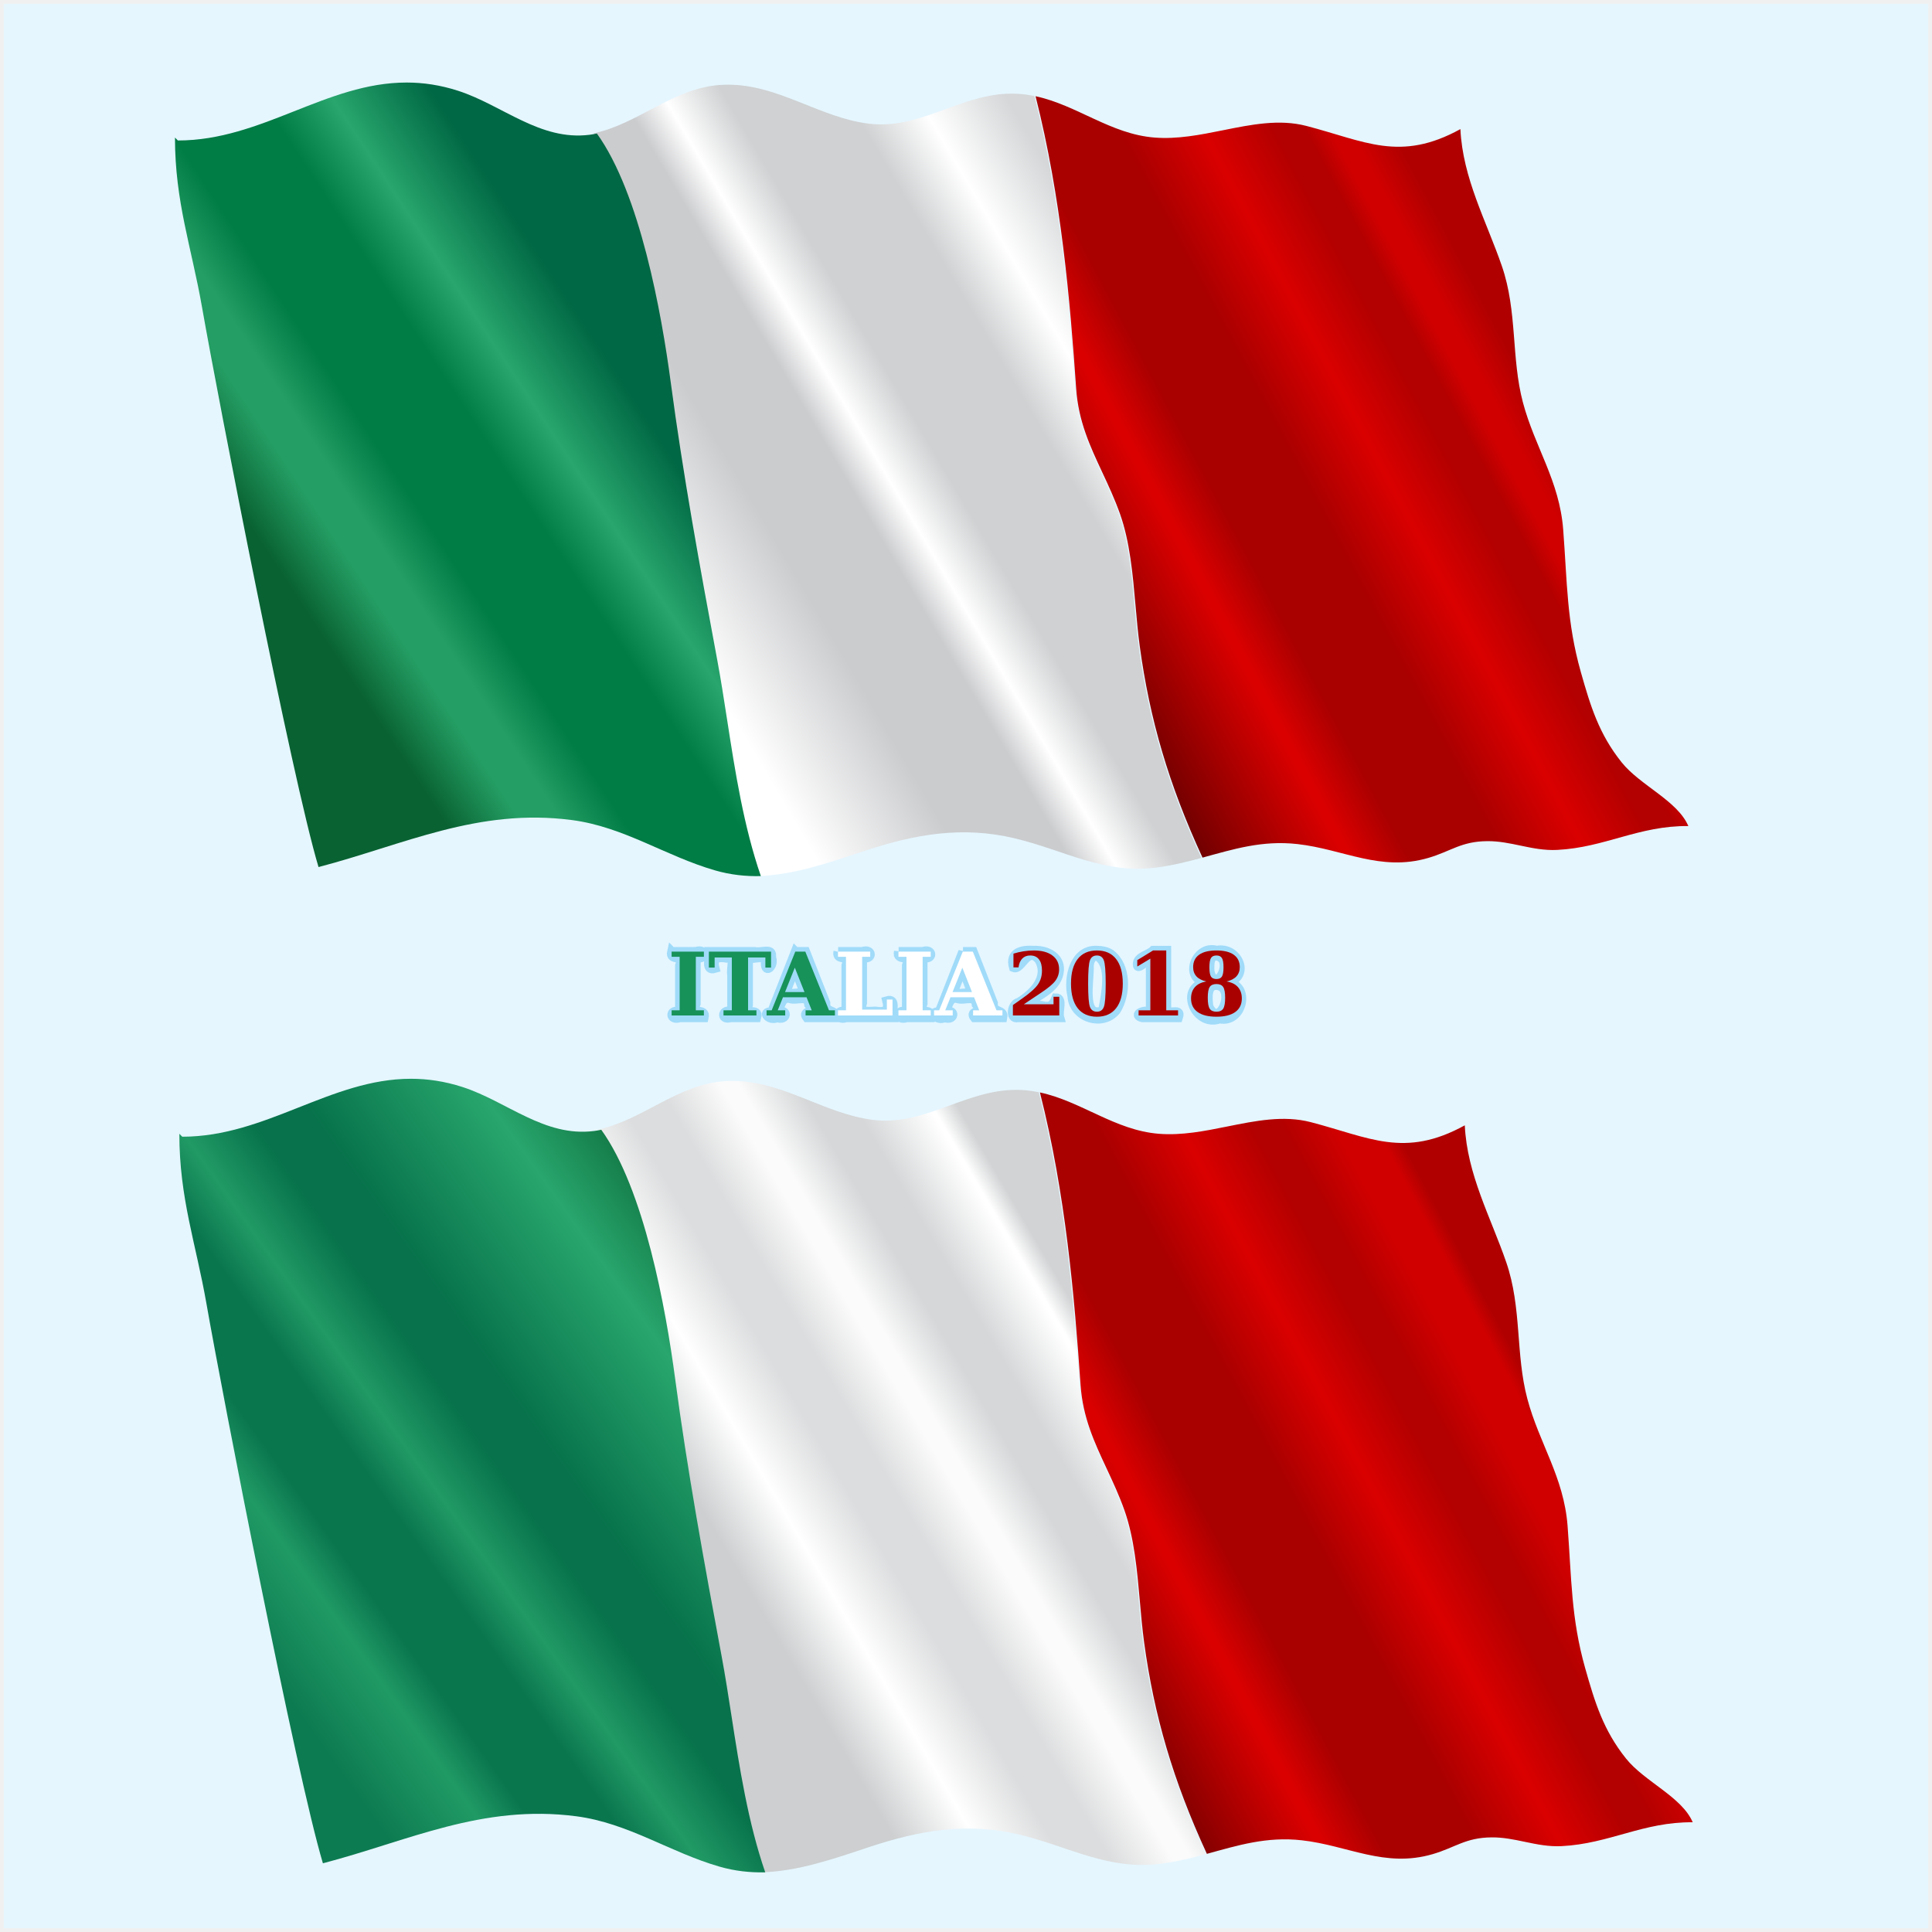
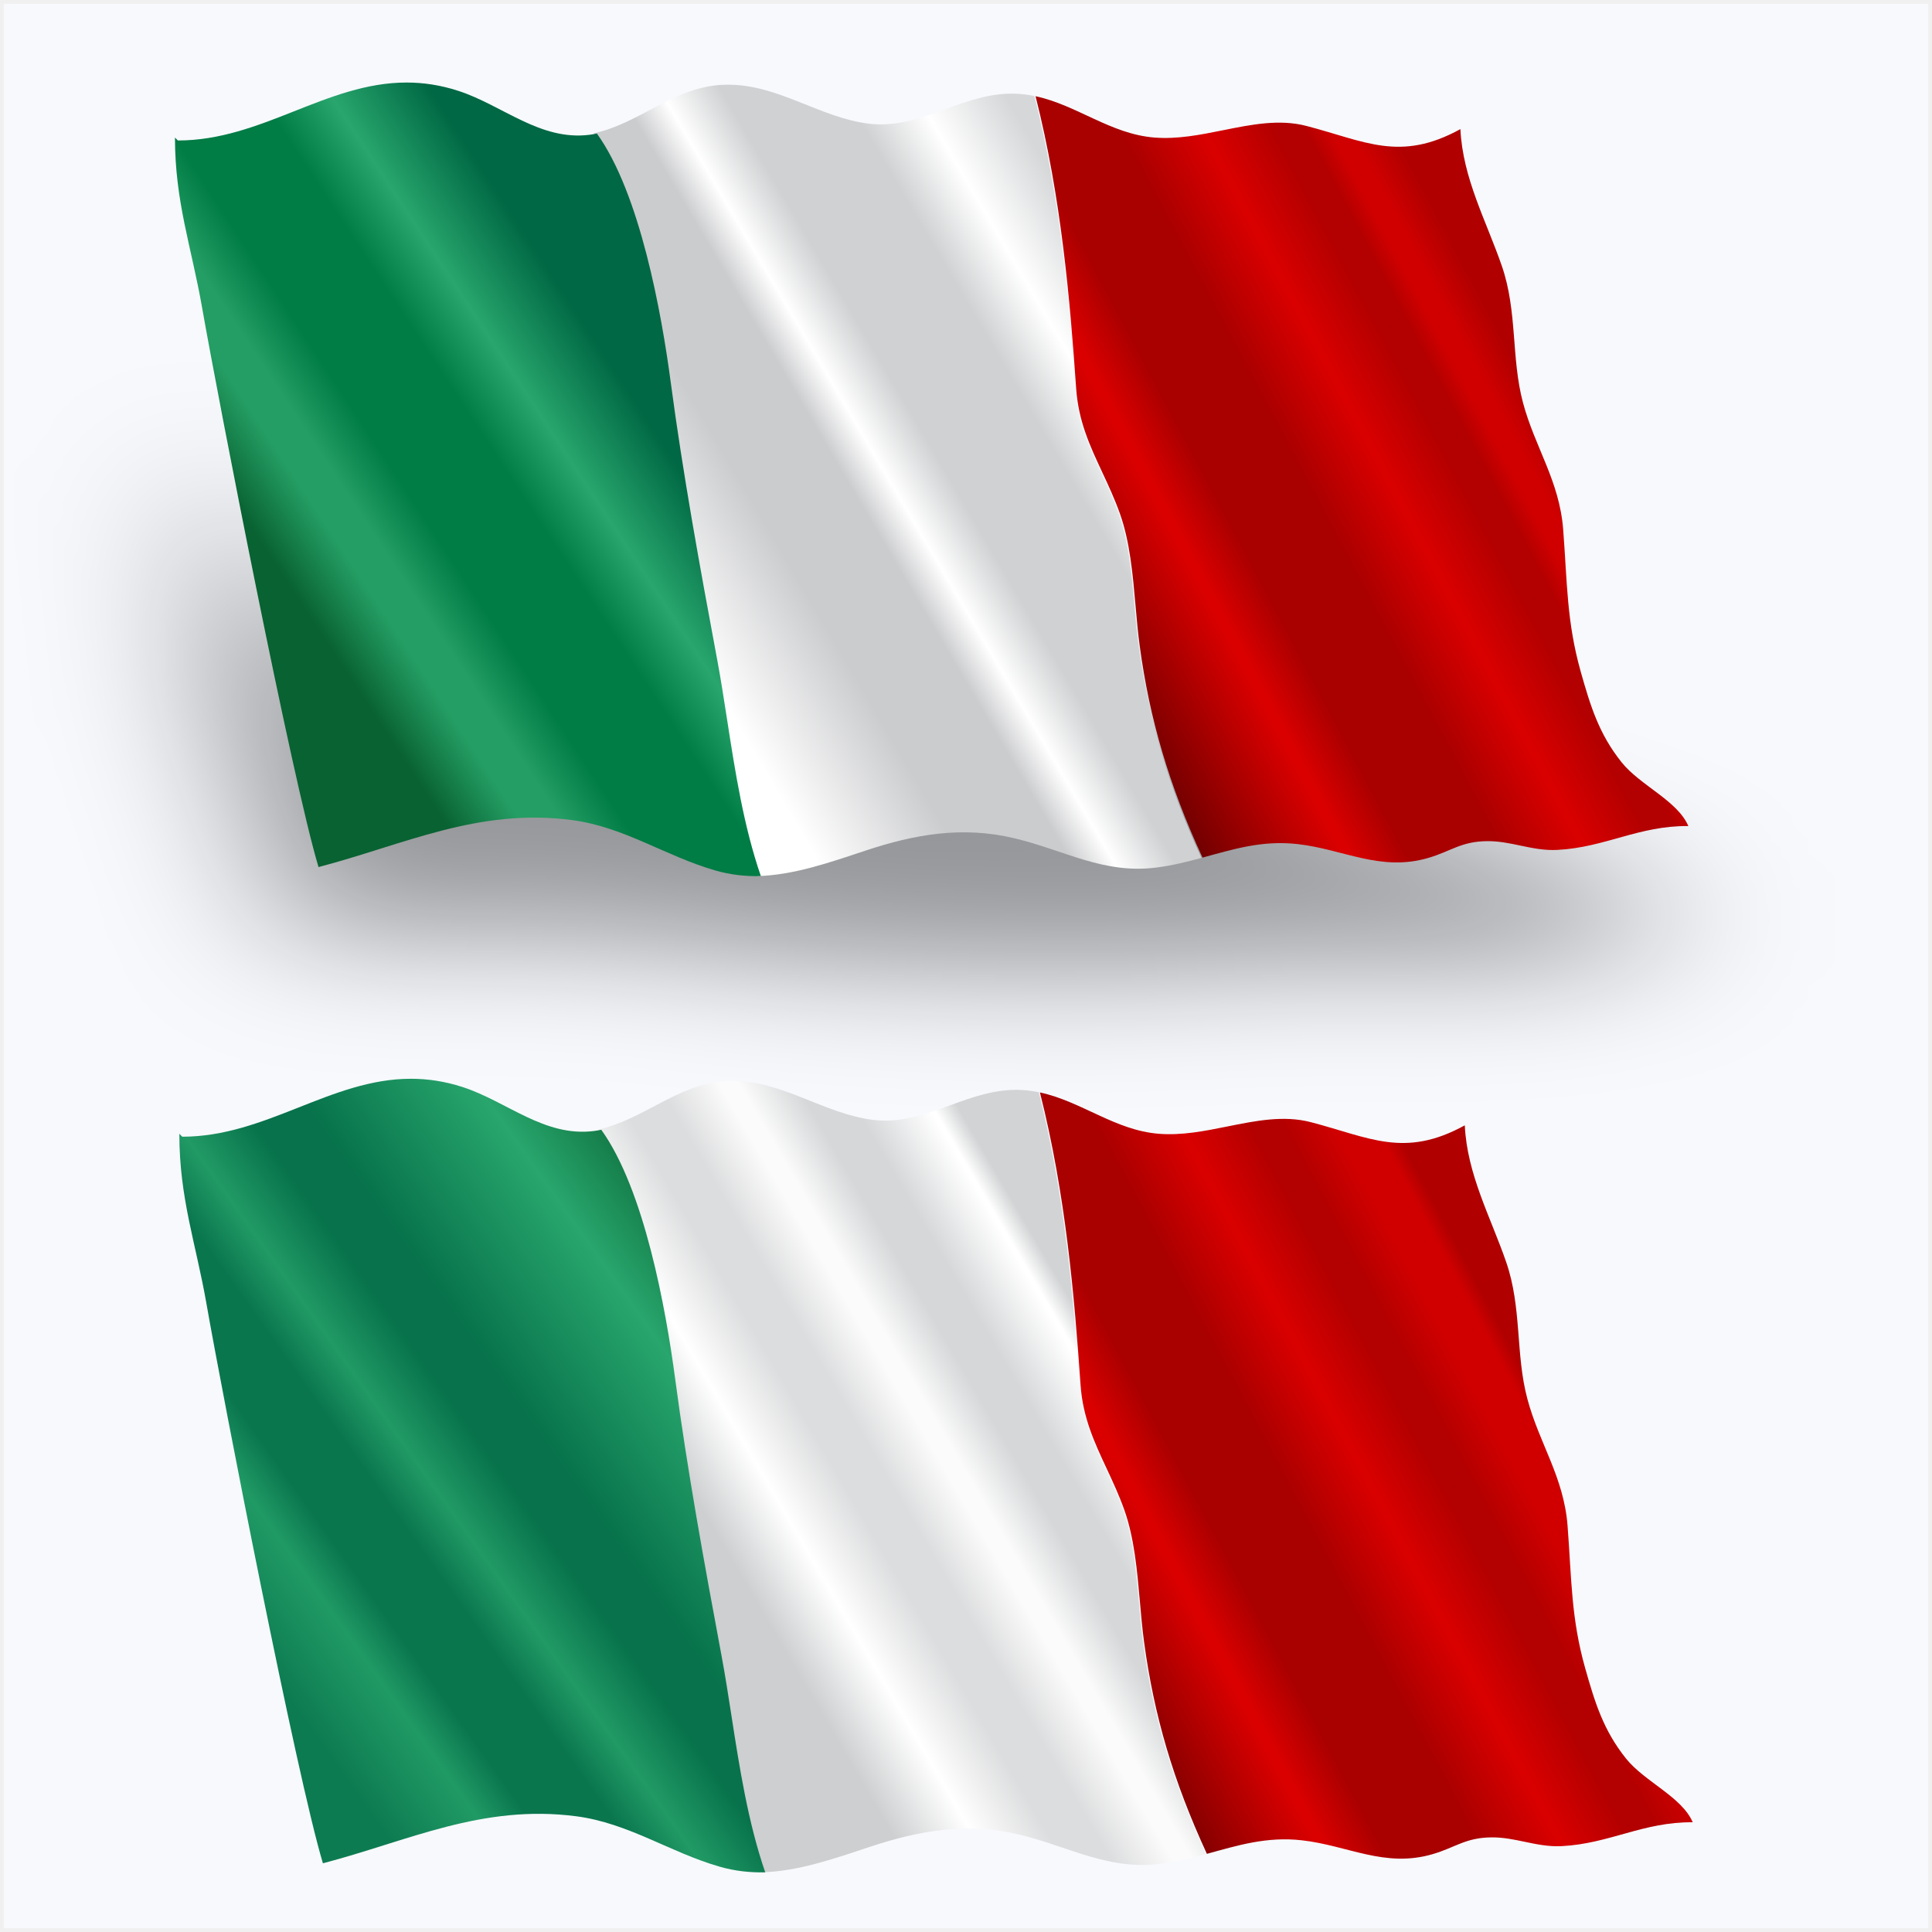
<svg xmlns="http://www.w3.org/2000/svg" width="512" height="512" viewBox="0 0 512 512" id="svg2" version="1.1">
  <defs id="defs4">
    <linearGradient x1="0" y1="0" x2="1" y2="0" gradientUnits="userSpaceOnUse" gradientTransform="matrix(129.1782,-68.56755,68.56755,129.1782,278.6913,970.8424)" spreadMethod="pad" id="linearGradient254">
      <stop style="stop-opacity:1;stop-color:#6d0000" offset="0" id="stop228" />
      <stop style="stop-opacity:1;stop-color:#db0000" offset="0.241" id="stop230" />
      <stop style="stop-opacity:1;stop-color:#db0000" offset="0.248" id="stop232" />
      <stop style="stop-opacity:1;stop-color:#a90000" offset="0.342" id="stop234" />
      <stop style="stop-opacity:1;stop-color:#a90000" offset="0.462" id="stop236" />
      <stop style="stop-opacity:1;stop-color:#a90000" offset="0.492" id="stop238" />
      <stop style="stop-opacity:1;stop-color:#da0000" offset="0.629" id="stop240" />
      <stop style="stop-opacity:1;stop-color:#b30000" offset="0.745" id="stop242" />
      <stop style="stop-opacity:1;stop-color:#b30000" offset="0.792" id="stop244" />
      <stop style="stop-opacity:1;stop-color:#d00000" offset="0.874" id="stop246" />
      <stop style="stop-opacity:1;stop-color:#d00000" offset="0.941" id="stop248" />
      <stop style="stop-opacity:1;stop-color:#b10000" offset="0.97" id="stop250" />
      <stop style="stop-opacity:1;stop-color:#b10000" offset="1" id="stop252" />
    </linearGradient>
    <linearGradient x1="0" y1="0" x2="1" y2="0" gradientUnits="userSpaceOnUse" gradientTransform="matrix(-144.7185,102.9601,-102.9601,-144.7185,212.5864,876.4908)" spreadMethod="pad" id="linearGradient212">
      <stop style="stop-opacity:1;stop-color:#006844" offset="0" id="stop182" />
      <stop style="stop-opacity:1;stop-color:#006844" offset="0.001" id="stop184" />
      <stop style="stop-opacity:1;stop-color:#0f703e" offset="0.083" id="stop186" />
      <stop style="stop-opacity:1;stop-color:#0f703e" offset="0.084" id="stop188" />
      <stop style="stop-opacity:1;stop-color:#28a66d" offset="0.236" id="stop190" />
      <stop style="stop-opacity:1;stop-color:#07724b" offset="0.464" id="stop192" />
      <stop style="stop-opacity:1;stop-color:#07724b" offset="0.465" id="stop194" />
      <stop style="stop-opacity:1;stop-color:#07724b" offset="0.54" id="stop196" />
      <stop style="stop-opacity:1;stop-color:#219a65" offset="0.637" id="stop198" />
      <stop style="stop-opacity:1;stop-color:#0a764e" offset="0.707" id="stop200" />
      <stop style="stop-opacity:1;stop-color:#0a764e" offset="0.796" id="stop202" />
      <stop style="stop-opacity:1;stop-color:#0a764e" offset="0.808" id="stop204" />
      <stop style="stop-opacity:1;stop-color:#209a65" offset="0.871" id="stop206" />
      <stop style="stop-opacity:1;stop-color:#0d7b51" offset="0.999" id="stop208" />
      <stop style="stop-opacity:1;stop-color:#0d7b51" offset="1" id="stop210" />
    </linearGradient>
    <linearGradient x1="0" y1="0" x2="1" y2="0" gradientUnits="userSpaceOnUse" gradientTransform="matrix(130.2519,-75.72783,75.72783,130.2519,183.1912,968.1768)" spreadMethod="pad" id="linearGradient166">
      <stop style="stop-opacity:1;stop-color:#cdcfd0" offset="0" id="stop140" />
      <stop style="stop-opacity:1;stop-color:#cdcfd0" offset="0.109" id="stop142" />
      <stop style="stop-opacity:1;stop-color:#ffffff" offset="0.232" id="stop144" />
      <stop style="stop-opacity:1;stop-color:#dcddde" offset="0.347" id="stop146" />
      <stop style="stop-opacity:1;stop-color:#dcddde" offset="0.419" id="stop148" />
      <stop style="stop-opacity:1;stop-color:#fbfbfb" offset="0.514" id="stop150" />
      <stop style="stop-opacity:1;stop-color:#fbfbfb" offset="0.543" id="stop152" />
      <stop style="stop-opacity:1;stop-color:#d5d7d8" offset="0.631" id="stop154" />
      <stop style="stop-opacity:1;stop-color:#d5d7d8" offset="0.699" id="stop156" />
      <stop style="stop-opacity:1;stop-color:#ffffff" offset="0.812" id="stop158" />
      <stop style="stop-opacity:1;stop-color:#ffffff" offset="0.817" id="stop160" />
      <stop style="stop-opacity:1;stop-color:#d1d3d4" offset="0.856" id="stop162" />
      <stop style="stop-opacity:1;stop-color:#d1d3d4" offset="1" id="stop164" />
    </linearGradient>
    <linearGradient x1="0" y1="0" x2="1" y2="0" gradientUnits="userSpaceOnUse" gradientTransform="matrix(129.1773,-68.56711,68.56711,129.1773,283.1136,703.87)" spreadMethod="pad" id="linearGradient124">
      <stop style="stop-opacity:1;stop-color:#6d0000" offset="0" id="stop98" />
      <stop style="stop-opacity:1;stop-color:#db0000" offset="0.241" id="stop100" />
      <stop style="stop-opacity:1;stop-color:#db0000" offset="0.248" id="stop102" />
      <stop style="stop-opacity:1;stop-color:#a90000" offset="0.342" id="stop104" />
      <stop style="stop-opacity:1;stop-color:#a90000" offset="0.462" id="stop106" />
      <stop style="stop-opacity:1;stop-color:#a90000" offset="0.492" id="stop108" />
      <stop style="stop-opacity:1;stop-color:#da0000" offset="0.629" id="stop110" />
      <stop style="stop-opacity:1;stop-color:#b30000" offset="0.745" id="stop112" />
      <stop style="stop-opacity:1;stop-color:#b30000" offset="0.792" id="stop114" />
      <stop style="stop-opacity:1;stop-color:#d00000" offset="0.832" id="stop116" />
      <stop style="stop-opacity:1;stop-color:#d00000" offset="0.866" id="stop118" />
      <stop style="stop-opacity:1;stop-color:#b10000" offset="0.931" id="stop120" />
      <stop style="stop-opacity:1;stop-color:#b10000" offset="1" id="stop122" />
    </linearGradient>
    <linearGradient x1="0" y1="0" x2="1" y2="0" gradientUnits="userSpaceOnUse" gradientTransform="matrix(-91.98293,60.50248,-60.50248,-91.98293,173.3302,642.2325)" spreadMethod="pad" id="linearGradient82">
      <stop style="stop-opacity:1;stop-color:#006844" offset="0" id="stop64" />
      <stop style="stop-opacity:1;stop-color:#006844" offset="0.058" id="stop66" />
      <stop style="stop-opacity:1;stop-color:#28a66d" offset="0.269" id="stop68" />
      <stop style="stop-opacity:1;stop-color:#007c45" offset="0.413" id="stop70" />
      <stop style="stop-opacity:1;stop-color:#007c45" offset="0.532" id="stop72" />
      <stop style="stop-opacity:1;stop-color:#007c45" offset="0.638" id="stop74" />
      <stop style="stop-opacity:1;stop-color:#249e64" offset="0.763" id="stop76" />
      <stop style="stop-opacity:1;stop-color:#249e64" offset="0.846" id="stop78" />
      <stop style="stop-opacity:1;stop-color:#096232" offset="1" id="stop80" />
    </linearGradient>
    <linearGradient x1="0" y1="0" x2="1" y2="0" gradientUnits="userSpaceOnUse" gradientTransform="matrix(196.8137,-114.4266,114.4266,196.8137,122.0828,739.0203)" spreadMethod="pad" id="linearGradient48">
      <stop style="stop-opacity:1;stop-color:#ffffff" offset="0" id="stop24" />
      <stop style="stop-opacity:1;stop-color:#ffffff" offset="0.291" id="stop26" />
      <stop style="stop-opacity:1;stop-color:#cbccce" offset="0.439" id="stop28" />
      <stop style="stop-opacity:1;stop-color:#cbccce" offset="0.456" id="stop30" />
      <stop style="stop-opacity:1;stop-color:#cbccce" offset="0.546" id="stop32" />
      <stop style="stop-opacity:1;stop-color:#ffffff" offset="0.589" id="stop34" />
      <stop style="stop-opacity:1;stop-color:#cfd1d2" offset="0.651" id="stop36" />
      <stop style="stop-opacity:1;stop-color:#cfd1d2" offset="0.726" id="stop38" />
      <stop style="stop-opacity:1;stop-color:#cfd1d2" offset="0.772" id="stop40" />
      <stop style="stop-opacity:1;stop-color:#ffffff" offset="0.844" id="stop42" />
      <stop style="stop-opacity:1;stop-color:#d5d7d8" offset="0.934" id="stop44" />
      <stop style="stop-opacity:1;stop-color:#d5d7d8" offset="1" id="stop46" />
    </linearGradient>
+     <filter style="color-interpolation-filters:sRGB" id="filter1087" x="-0.132" width="1.263" y="-0.285" height="1.57">
+       <feGaussianBlur stdDeviation="21.593" id="feGaussianBlur1089" />
+     </filter>
  </defs>
  <g id="layer1" transform="translate(0,-540.3622)">
-     <path style="opacity:1;fill:#e5f6ff;fill-opacity:0.989;stroke:none;stroke-width:4.751;stroke-linecap:round;stroke-linejoin:bevel;stroke-miterlimit:4;stroke-dasharray:none;stroke-opacity:0.981;paint-order:stroke markers fill" d="M 1,541.362 H 511 v 510 H 1 Z" id="rect1404" />
+     <path style="opacity:1;fill:#f7f9fd;fill-opacity:0.989;stroke:none;stroke-width:4.751;stroke-linecap:round;stroke-linejoin:bevel;stroke-miterlimit:4;stroke-dasharray:none;stroke-opacity:0.981;paint-order:stroke markers fill" d="M 1,541.362 H 511 v 510 H 1 Z" id="rect1404" />
+     <path style="fill:#000000;fill-opacity:0.396;stroke:none;stroke-width:1.233px;stroke-linecap:butt;stroke-linejoin:miter;stroke-opacity:0.044;filter:url(#filter1087)" d="m 77.129,771.968 c 15.311,-3.157 80.929,-4.209 105.719,2.104 24.789,6.313 117.232,9.973 139.105,5.764 21.873,-4.209 62.854,1.602 76.707,-0.503 13.853,-2.104 61.114,-6.498 37.184,-22.097 -23.93,-15.599 -67.077,-26.306 -87.491,-37.88 -20.415,-11.575 -113.508,-48.816 -139.257,-50.507 -25.749,-1.69 -93.324,21.045 -100.615,21.045 -7.291,0 -13.853,-17.888 -26.976,-31.567 -13.124,-13.679 -34.94,-66.944 -32.752,-57.473 2.187,9.47 6.391,70.183 8.692,95.302 6.562,7.366 19.686,75.812 19.686,75.812 z" id="path913" transform="matrix(1.005188,0,0,0.7668487,-0.2088198,197.961)" />
    <path d="m 190.663,562.89 c -12.346,0.911 -21.615,10.33 -33.325,12.803 v 0 c 11.392,15.965 17.08,47.416 19.56,66.076 v 0 c 3.202,24.095 7.654,48.521 12.317,73.51 v 0 c 0.944,5.059 1.761,10.324 2.623,15.9 v 0 c 2.087,13.467 4.381,28.196 8.944,41.357 v 0 c 9.643,-0.284 19.047,-3.585 28.564,-6.745 v 0 c 13.095,-4.35 25.686,-6.56 39.458,-3.287 v 0 c 13.33,3.168 23.721,9.637 37.911,7.735 v 0 c 4.133,-0.555 7.957,-1.512 11.679,-2.522 v 0 c -8.944,-19.394 -13.989,-36.619 -16.637,-56.088 v 0 c -0.478,-3.52 -0.806,-7.243 -1.124,-10.842 v 0 c -0.728,-8.251 -1.48,-16.784 -4.09,-24.139 v 0 c -1.397,-3.936 -3.072,-7.52 -4.69,-10.986 v 0 c -3.262,-6.984 -6.342,-13.579 -6.946,-22.298 v 0 c -1.63,-23.547 -3.952,-50.653 -10.785,-77.558 v 0 c -1.473,-0.3 -2.98,-0.515 -4.543,-0.595 v 0 c -6.83,-0.346 -12.888,1.848 -18.899,4.041 v 0 c -6.589,2.405 -13.123,4.811 -20.56,3.868 v 0 c -13.006,-1.648 -23.732,-10.313 -37.179,-10.313 v 0 c -0.75,0 -1.508,0.026 -2.277,0.083" style="fill:url(#linearGradient48);stroke:none;stroke-width:1.004" id="path50" />
    <path d="m 47.141,577.59 -0.772,-0.774 c 0,17.068 4.37,29.016 7.154,44.874 v 0 c 4.371,24.904 23.814,124.87 30.891,148.453 v 0 c 22.552,-5.889 42.209,-15.73 67.157,-12.455 v 0 c 13.843,1.818 24.792,9.548 37.948,13.344 v 0 c 4.098,1.182 8.127,1.598 12.116,1.507 v 0 c -4.549,-13.16 -6.841,-27.866 -8.923,-41.317 v 0 c -0.865,-5.572 -1.678,-10.836 -2.623,-15.89 v 0 c -4.663,-24.993 -9.115,-49.423 -12.319,-73.525 v 0 c -2.483,-18.68 -8.182,-50.197 -19.588,-66.059 v 0 c -0.645,0.128 -1.291,0.25 -1.95,0.333 v 0 c -13.106,1.659 -23.069,-7.845 -34.776,-11.643 v 0 c -4.798,-1.557 -9.342,-2.203 -13.708,-2.203 v 0 c -21.286,-0.003 -38.377,15.356 -60.607,15.356" style="fill:url(#linearGradient82);stroke:none;stroke-width:1.004" id="path84" />
    <path d="m 285.196,643.342 c 0.6,8.666 3.669,15.238 6.919,22.197 v 0 c 1.623,3.472 3.298,7.062 4.7,11.011 v 0 c 2.622,7.391 3.376,15.941 4.107,24.211 v 0 c 0.316,3.596 0.645,7.316 1.123,10.828 v 0 c 2.646,19.454 7.688,36.666 16.632,56.05 v 0 c 8.145,-2.216 15.818,-4.645 25.175,-3.59 v 0 c 12.225,1.38 21.949,7.379 34.642,3.676 v 0 c 6.055,-1.766 8.696,-4.393 15.647,-4.449 v 0 c 3.068,-0.024 5.922,0.574 8.784,1.175 v 0 c 3.156,0.662 6.32,1.325 9.786,1.146 v 0 c 12.674,-0.648 21.564,-6.451 34.716,-6.324 v 0 c -2.882,-6.739 -12.753,-10.737 -17.674,-16.883 v 0 c -6.003,-7.499 -8.254,-14.869 -10.833,-23.988 v 0 c -3.748,-13.257 -3.578,-23.668 -4.662,-37.738 v 0 c -0.992,-12.892 -7.502,-21.773 -10.658,-33.613 v 0 c -3.161,-11.865 -1.421,-24.096 -5.591,-36.191 v 0 c -4.145,-12.013 -10.365,-23.226 -10.987,-36.284 v 0 c -16.041,8.839 -25.343,3.167 -40.85,-0.851 v 0 c -7.188,-1.862 -14.604,-0.345 -22.138,1.17 v 0 c -5.976,1.202 -12.025,2.405 -18.093,1.921 v 0 c -11.633,-0.925 -20.508,-8.598 -31.508,-10.955 v 0 c 6.814,26.886 9.136,53.959 10.763,77.481" style="fill:url(#linearGradient124);stroke:none;stroke-width:1.004" id="path126" />
    <path d="m 191.824,826.899 c -12.347,0.911 -21.616,10.331 -33.327,12.804 v 0 c 11.393,15.964 17.08,47.415 19.56,66.076 v 0 c 3.202,24.095 7.654,48.521 12.318,73.51 v 0 c 0.944,5.058 1.761,10.323 2.623,15.899 v 0 c 2.087,13.467 4.381,28.197 8.943,41.357 v 0 c 9.644,-0.283 19.048,-3.585 28.564,-6.746 v 0 c 13.096,-4.346 25.687,-6.556 39.458,-3.285 v 0 c 13.33,3.168 23.722,9.637 37.912,7.733 v 0 c 4.132,-0.553 7.957,-1.51 11.679,-2.522 v 0 c -8.944,-19.393 -13.989,-36.617 -16.637,-56.087 v 0 c -0.479,-3.52 -0.807,-7.243 -1.125,-10.842 v 0 c -0.727,-8.251 -1.48,-16.783 -4.091,-24.139 v 0 c -1.396,-3.936 -3.07,-7.519 -4.688,-10.985 v 0 c -3.261,-6.983 -6.341,-13.58 -6.947,-22.299 v 0 c -1.629,-23.547 -3.952,-50.655 -10.784,-77.556 v 0 c -1.473,-0.302 -2.982,-0.517 -4.543,-0.597 v 0 c -6.83,-0.346 -12.887,1.847 -18.898,4.041 v 0 c -6.591,2.405 -13.125,4.811 -20.56,3.868 v 0 c -13.006,-1.647 -23.734,-10.313 -37.181,-10.314 v 0 c -0.75,0 -1.507,0.027 -2.276,0.084" style="fill:url(#linearGradient166);stroke:none;stroke-width:1.004" id="path168" />
    <path d="m 48.302,841.599 -0.773,-0.773 c 0,17.068 4.371,29.016 7.155,44.874 v 0 c 4.369,24.904 23.813,124.869 30.89,148.454 v 0 c 22.554,-5.891 42.208,-15.733 67.159,-12.458 v 0 c 13.842,1.819 24.789,9.551 37.946,13.346 v 0 c 4.097,1.182 8.127,1.6 12.117,1.508 v 0 c -4.55,-13.161 -6.84,-27.867 -8.924,-41.316 v 0 c -0.863,-5.574 -1.678,-10.837 -2.622,-15.891 v 0 c -4.664,-24.993 -9.117,-49.423 -12.32,-73.525 v 0 c -2.482,-18.68 -8.181,-50.197 -19.587,-66.061 v 0 c -0.646,0.13 -1.292,0.251 -1.951,0.334 v 0 c -13.106,1.66 -23.068,-7.844 -34.775,-11.643 v 0 c -4.799,-1.557 -9.342,-2.202 -13.708,-2.202 v 0 c -21.286,-0.003 -38.378,15.355 -60.607,15.355" style="fill:url(#linearGradient212);stroke:none;stroke-width:1.004" id="path214" />
    <path d="m 286.356,907.352 c 0.6,8.665 3.669,15.239 6.92,22.197 v 0 c 1.621,3.471 3.298,7.061 4.699,11.011 v 0 c 2.623,7.391 3.376,15.94 4.107,24.212 v 0 c 0.317,3.595 0.645,7.314 1.123,10.827 v 0 c 2.647,19.453 7.69,36.665 16.632,56.051 v 0 c 8.145,-2.22 15.82,-4.646 25.176,-3.591 v 0 c 12.224,1.379 21.949,7.379 34.641,3.675 v 0 c 6.055,-1.766 8.696,-4.392 15.648,-4.448 v 0 c 3.068,-0.026 5.923,0.575 8.785,1.175 v 0 c 3.156,0.661 6.319,1.323 9.785,1.145 v 0 c 12.673,-0.648 21.563,-6.45 34.717,-6.323 v 0 c -2.883,-6.741 -12.754,-10.738 -17.675,-16.883 v 0 c -6.005,-7.501 -8.254,-14.87 -10.834,-23.989 v 0 c -3.749,-13.258 -3.577,-23.667 -4.661,-37.736 v 0 c -0.993,-12.894 -7.503,-21.774 -10.658,-33.615 v 0 c -3.162,-11.865 -1.422,-24.096 -5.592,-36.191 v 0 c -4.144,-12.012 -10.364,-23.226 -10.986,-36.283 v 0 c -16.042,8.839 -25.344,3.166 -40.85,-0.852 v 0 c -7.189,-1.861 -14.603,-0.345 -22.137,1.17 v 0 c -5.976,1.203 -12.025,2.405 -18.095,1.922 v 0 C 295.47,839.901 286.593,832.228 275.593,829.871 v 0 c 6.815,26.884 9.135,53.959 10.763,77.481" style="fill:url(#linearGradient254);stroke:none;stroke-width:1.004" id="path256" />
-     <g aria-label="ITALIA 2018" style="font-style:normal;font-variant:normal;font-weight:bold;font-stretch:normal;font-size:21.333px;line-height:1.25;font-family:'DejaVu Serif';-inkscape-font-specification:'DejaVu Serif Bold';font-variant-ligatures:normal;font-variant-caps:normal;font-variant-numeric:normal;font-feature-settings:normal;text-align:start;letter-spacing:0px;word-spacing:0px;writing-mode:lr-tb;text-anchor:start;fill:#000000;fill-opacity:1;stroke:none" id="text1965" transform="matrix(0.9821627,0,0,1,0.3845614,-2.130374)">
+     <g aria-label="ITALIA 2018" style="font-style:normal;font-variant:normal;font-weight:bold;font-stretch:normal;font-size:21.333px;line-height:1.25;font-family:'DejaVu Serif';-inkscape-font-specification:'DejaVu Serif Bold';font-variant-ligatures:normal;font-variant-caps:normal;font-variant-numeric:normal;font-feature-settings:normal;text-align:start;letter-spacing:0px;word-spacing:0px;writing-mode:lr-tb;text-anchor:start;fill:#000000;fill-opacity:1;stroke:none" id="text1965" transform="matrix(0.9821627,0,0,1,-366.3776,-2.130374)">
      <path style="fill:none;fill-opacity:1;stroke:#6fc8f5;stroke-width:2.534;stroke-linecap:round;stroke-miterlimit:4;stroke-dasharray:none;stroke-opacity:0.579;paint-order:stroke fill markers" d="m 278.589,794.415 c -3.245,-0.226 -6.616,0.486 -5.474,4.425 2.105,0.825 3.718,-5.897 6.88,-2.004 2.813,4.754 -1.77,9.216 -5.56,11.391 -1.84,0.289 -2.379,4.472 -0.208,3.883 3.751,0 7.502,0 11.253,0 -0.469,-1.542 1.036,-5.111 -0.946,-5.098 -0.584,1.37 -1.139,2.771 -3.76,2.049 -1.051,-0.272 -5.812,0.596 -4.069,-0.533 3.23,-2.564 8.379,-4.193 8.731,-8.979 0.161,-3.753 -3.803,-5.271 -6.847,-5.134 z m 17.05,0 c -6.07,-0.371 -7.941,7.119 -6.742,12.011 0.339,5.915 8.463,8.163 11.923,3.707 2.704,-4.318 2.793,-11.577 -1.573,-14.808 -1.083,-0.663 -2.359,-0.913 -3.607,-0.91 z m 15.144,0 c -1.286,1.278 -4.262,1.575 -4.251,3.604 -0.136,2.224 3.913,-3.084 3.526,-0.407 0,4.364 0,8.727 0,13.091 -1.588,-0.711 -4.961,0.742 -2.228,1.408 3.237,0 6.474,0 9.71,0 1.087,-3 -3.734,0.067 -3.186,-2.38 0,-5.105 0,-10.211 0,-15.316 -1.19,0 -2.381,0 -3.571,0 z m 17.117,0 c -5.541,-1.633 -9.166,7.4 -2.743,8.441 -7.705,1.265 -2.932,11.902 3.549,9.574 6.19,1.269 8.567,-8.965 1.927,-9.574 6.604,-1.46 3.019,-9.602 -2.733,-8.441 z m -147.036,0.315 c -0.595,2.577 3.489,0.349 2.165,3.676 0,4.099 0,8.198 0,12.297 -2.813,-0.875 -2.768,2.347 0.043,1.408 2.166,0 4.332,0 6.498,0 0.596,-2.582 -3.502,-0.344 -2.176,-3.675 0,-4.099 0,-8.198 0,-12.297 2.813,0.876 2.793,-2.343 -0.031,-1.408 -2.166,0 -4.332,0 -6.498,0 z m 10.055,0 c 0.387,1.582 -1.125,5.113 1.553,4.342 -0.733,-2.748 0.834,-3.134 3.153,-2.747 2.631,-0.683 1.062,2.947 1.482,4.534 0,3.281 0,6.562 0,9.844 -2.541,-1.047 -3.179,2.207 -0.353,1.408 2.332,0 4.663,0 6.995,0 0.799,-2.71 -3.579,-0.103 -2.254,-3.352 0,-4.145 0,-8.29 0,-12.435 1.508,0.482 5.104,-1.182 4.669,1.295 -0.149,3.127 2.571,0.688 1.532,-1.463 0.617,-2.621 -2.927,-0.968 -4.415,-1.427 -4.121,0 -8.242,0 -12.362,0 z m 23.317,0 c -2.123,5.324 -4.247,10.649 -6.37,15.973 -3.041,-0.084 -0.521,2.4 1.455,1.408 2.618,0.928 2.993,-2.267 0.176,-1.408 0.766,-1.862 1.081,-4.414 3.626,-3.551 1.672,0.361 4.522,-1.07 4.741,1.502 2.316,2.583 -2.049,1.534 -0.534,3.458 2.536,0 5.072,0 7.608,0 0.432,-2.224 -2.755,-0.924 -2.567,-3.805 -1.808,-4.525 -3.616,-9.051 -5.424,-13.576 -0.903,0 -1.806,0 -2.71,0 z m 11.518,0 c -0.595,2.577 3.489,0.349 2.164,3.676 0,4.099 0,8.198 0,12.297 -2.813,-0.875 -2.768,2.347 0.043,1.408 4.172,0 8.344,0 12.516,0 -0.392,-1.568 1.125,-5.098 -1.53,-4.342 0.733,2.748 -0.834,3.134 -3.153,2.747 -1.935,0.029 -4.429,0.633 -3.512,-2.267 0,-4.037 0,-8.074 0,-12.111 2.813,0.876 2.793,-2.343 -0.031,-1.408 -2.166,0 -4.332,0 -6.498,0 z m 16.324,0 c -0.595,2.577 3.489,0.349 2.164,3.676 0,4.099 0,8.198 0,12.297 -2.813,-0.875 -2.768,2.347 0.043,1.408 2.166,0 4.332,0 6.498,0 0.596,-2.582 -3.502,-0.344 -2.176,-3.675 0,-4.099 0,-8.198 0,-12.297 2.813,0.876 2.793,-2.343 -0.031,-1.408 -2.166,0 -4.332,0 -6.498,0 z m 17.365,0 c -2.123,5.324 -4.247,10.649 -6.37,15.973 -3.041,-0.084 -0.521,2.4 1.455,1.408 2.618,0.928 2.997,-2.266 0.178,-1.408 0.765,-1.862 1.079,-4.414 3.624,-3.551 1.673,0.361 4.523,-1.07 4.742,1.502 2.314,2.583 -2.051,1.534 -0.536,3.458 2.536,0 5.072,0 7.608,0 0.432,-2.224 -2.755,-0.924 -2.567,-3.805 -1.808,-4.525 -3.616,-9.051 -5.424,-13.576 -0.903,0 -1.806,0 -2.71,0 z m 36.197,1.047 c 4.184,2.511 2.294,10.265 1.555,14.596 -5.909,2.404 -3.522,-8.402 -3.73,-11.833 0.04,-1.297 0.661,-2.871 2.175,-2.763 z m 32.261,0 c 4.997,0.841 -0.395,10.829 -1.877,4.069 -0.023,-1.453 -0.284,-4.19 1.877,-4.069 z m -113.789,3.319 c 0.869,2.216 1.739,4.431 2.608,6.647 -1.429,-0.366 -5.014,0.755 -5.011,-0.6 0.801,-2.016 1.602,-4.032 2.403,-6.047 z m 45.209,0 c 0.869,2.216 1.737,4.431 2.606,6.647 -1.428,-0.367 -5.014,0.756 -5.009,-0.6 0.801,-2.016 1.602,-4.032 2.403,-6.047 z m 68.581,4.458 c 5.441,0.484 0.766,12.183 -2.216,5.56 -0.153,-1.893 -0.672,-5.686 2.216,-5.56 z" id="path1988" />
      <path d="m 180.829,811.603 v -1.371 h 2.165 v -14.178 h -2.165 v -1.371 h 8.704 v 1.371 h -2.176 v 14.178 h 2.176 v 1.371 z" style="fill:#179259;fill-opacity:1;stroke:none;stroke-width:2.5;stroke-linecap:round;stroke-miterlimit:4;stroke-dasharray:none;stroke-opacity:1;paint-order:stroke fill markers" id="path1967" />
      <path d="m 194.826,811.603 v -1.371 h 2.244 v -13.997 h -4.635 v 2.675 h -1.553 v -4.227 h 16.774 v 4.227 h -1.53 v -2.675 h -4.669 v 13.997 h 2.255 v 1.371 z" style="fill:#179259;fill-opacity:1;stroke:none;stroke-width:2.5;stroke-linecap:round;stroke-miterlimit:4;stroke-dasharray:none;stroke-opacity:1;paint-order:stroke fill markers" id="path1969" />
      <path d="m 206.443,811.603 v -1.371 h 1.383 l 6.369,-15.55 h 2.709 l 6.381,15.55 h 1.609 v 1.371 h -7.922 v -1.371 h 1.655 l -1.394,-3.457 h -6.358 l -1.417,3.457 h 2.017 v 1.371 z m 4.987,-6.199 h 5.247 l -2.607,-6.471 z" style="fill:#179259;fill-opacity:1;stroke:none;stroke-width:2.5;stroke-linecap:round;stroke-miterlimit:4;stroke-dasharray:none;stroke-opacity:1;paint-order:stroke fill markers" id="path1971" />
      <path d="m 225.71,811.603 v -1.371 h 2.165 v -14.178 h -2.165 v -1.371 h 8.704 v 1.371 h -2.176 v 13.997 h 6.664 v -2.675 h 1.53 v 4.227 z" style="fill:#ffffff;stroke:none;stroke-width:2.5;stroke-linecap:round;stroke-miterlimit:4;stroke-dasharray:none;stroke-opacity:1;paint-order:stroke fill markers" id="path1973" />
      <path d="m 242.031,811.603 v -1.371 h 2.165 v -14.178 h -2.165 v -1.371 h 8.704 v 1.371 h -2.176 v 14.178 h 2.176 v 1.371 z" style="fill:#ffffff;stroke:none;stroke-width:2.5;stroke-linecap:round;stroke-miterlimit:4;stroke-dasharray:none;stroke-opacity:1;paint-order:stroke fill markers" id="path1975" />
      <path d="m 251.641,811.603 v -1.371 h 1.383 l 6.369,-15.55 h 2.709 l 6.381,15.55 h 1.609 v 1.371 h -7.922 v -1.371 h 1.655 l -1.394,-3.457 h -6.358 l -1.417,3.457 h 2.017 v 1.371 z m 4.987,-6.199 h 5.247 l -2.607,-6.471 z" style="fill:#ffffff;stroke:none;stroke-width:2.5;stroke-linecap:round;stroke-miterlimit:4;stroke-dasharray:none;stroke-opacity:1;paint-order:stroke fill markers" id="path1977" />
      <path d="m 274.422,798.864 h -1.36 v -3.649 q 1.383,-0.419 2.731,-0.623 1.36,-0.215 2.743,-0.215 3.23,0 5.032,1.326 1.813,1.315 1.813,3.672 0,1.677 -0.997,3.015 -0.997,1.326 -3.808,3.151 l -4.715,3.094 h 8.013 v -1.995 h 1.553 v 4.964 h -12.512 v -2.765 l 2.505,-1.734 q 3.207,-2.21 4.273,-3.763 1.065,-1.553 1.065,-3.627 0,-1.961 -0.816,-2.981 -0.805,-1.031 -2.357,-1.031 -1.337,0 -2.142,0.816 -0.805,0.805 -1.02,2.346 z" style="fill:#a90000;fill-opacity:1;stroke:none;stroke-width:2.5;stroke-linecap:round;stroke-miterlimit:4;stroke-dasharray:none;stroke-opacity:1;paint-order:stroke fill markers" id="path1979" />
      <path d="m 295.582,810.606 q 1.36,0 1.859,-1.235 0.51,-1.235 0.51,-6.211 0,-4.941 -0.51,-6.199 -0.499,-1.258 -1.859,-1.258 -1.36,0 -1.87,1.235 -0.499,1.235 -0.499,6.222 0,4.975 0.499,6.211 0.51,1.235 1.87,1.235 z m 0,1.326 q -3.389,0 -5.191,-2.255 -1.802,-2.267 -1.802,-6.517 0,-4.25 1.802,-6.517 1.802,-2.267 5.191,-2.267 3.377,0 5.179,2.267 1.802,2.267 1.802,6.517 0,4.25 -1.802,6.517 -1.802,2.255 -5.179,2.255 z" style="fill:#a90000;fill-opacity:1;stroke:none;stroke-width:2.5;stroke-linecap:round;stroke-miterlimit:4;stroke-dasharray:none;stroke-opacity:1;paint-order:stroke fill markers" id="path1981" />
      <path d="m 306.824,811.603 v -1.371 h 3.173 v -13.691 l -3.525,2.085 v -1.689 l 4.25,-2.561 h 3.57 v 15.856 h 3.185 v 1.371 z" style="fill:#a90000;fill-opacity:1;stroke:none;stroke-width:2.5;stroke-linecap:round;stroke-miterlimit:4;stroke-dasharray:none;stroke-opacity:1;paint-order:stroke fill markers" id="path1983" />
      <path d="m 330.568,802.593 q 2.017,0.329 3.06,1.485 1.054,1.156 1.054,3.026 0,2.335 -1.768,3.581 -1.757,1.247 -5.077,1.247 -3.321,0 -5.089,-1.247 -1.768,-1.247 -1.768,-3.581 0,-1.87 1.054,-3.026 1.054,-1.156 3.06,-1.485 -1.779,-0.408 -2.663,-1.36 -0.884,-0.963 -0.884,-2.437 0,-2.153 1.609,-3.287 1.609,-1.133 4.681,-1.133 3.06,0 4.669,1.133 1.621,1.133 1.621,3.287 0,1.473 -0.895,2.437 -0.884,0.952 -2.663,1.36 z m -0.827,-3.751 q 0,-1.791 -0.431,-2.459 -0.431,-0.68 -1.473,-0.68 -1.054,0 -1.485,0.68 -0.419,0.669 -0.419,2.459 0,1.779 0.419,2.448 0.431,0.657 1.485,0.657 1.054,0 1.473,-0.657 0.431,-0.669 0.431,-2.448 z m 0.442,8.069 q 0,-2.074 -0.533,-2.856 -0.521,-0.782 -1.813,-0.782 -1.303,0 -1.825,0.782 -0.521,0.782 -0.521,2.856 0,2.097 0.521,2.901 0.533,0.793 1.825,0.793 1.281,0 1.813,-0.793 0.533,-0.805 0.533,-2.901 z" style="fill:#a90000;fill-opacity:1;stroke:none;stroke-width:2.5;stroke-linecap:round;stroke-miterlimit:4;stroke-dasharray:none;stroke-opacity:1;paint-order:stroke fill markers" id="path1985" />
    </g>
  </g>
</svg>
